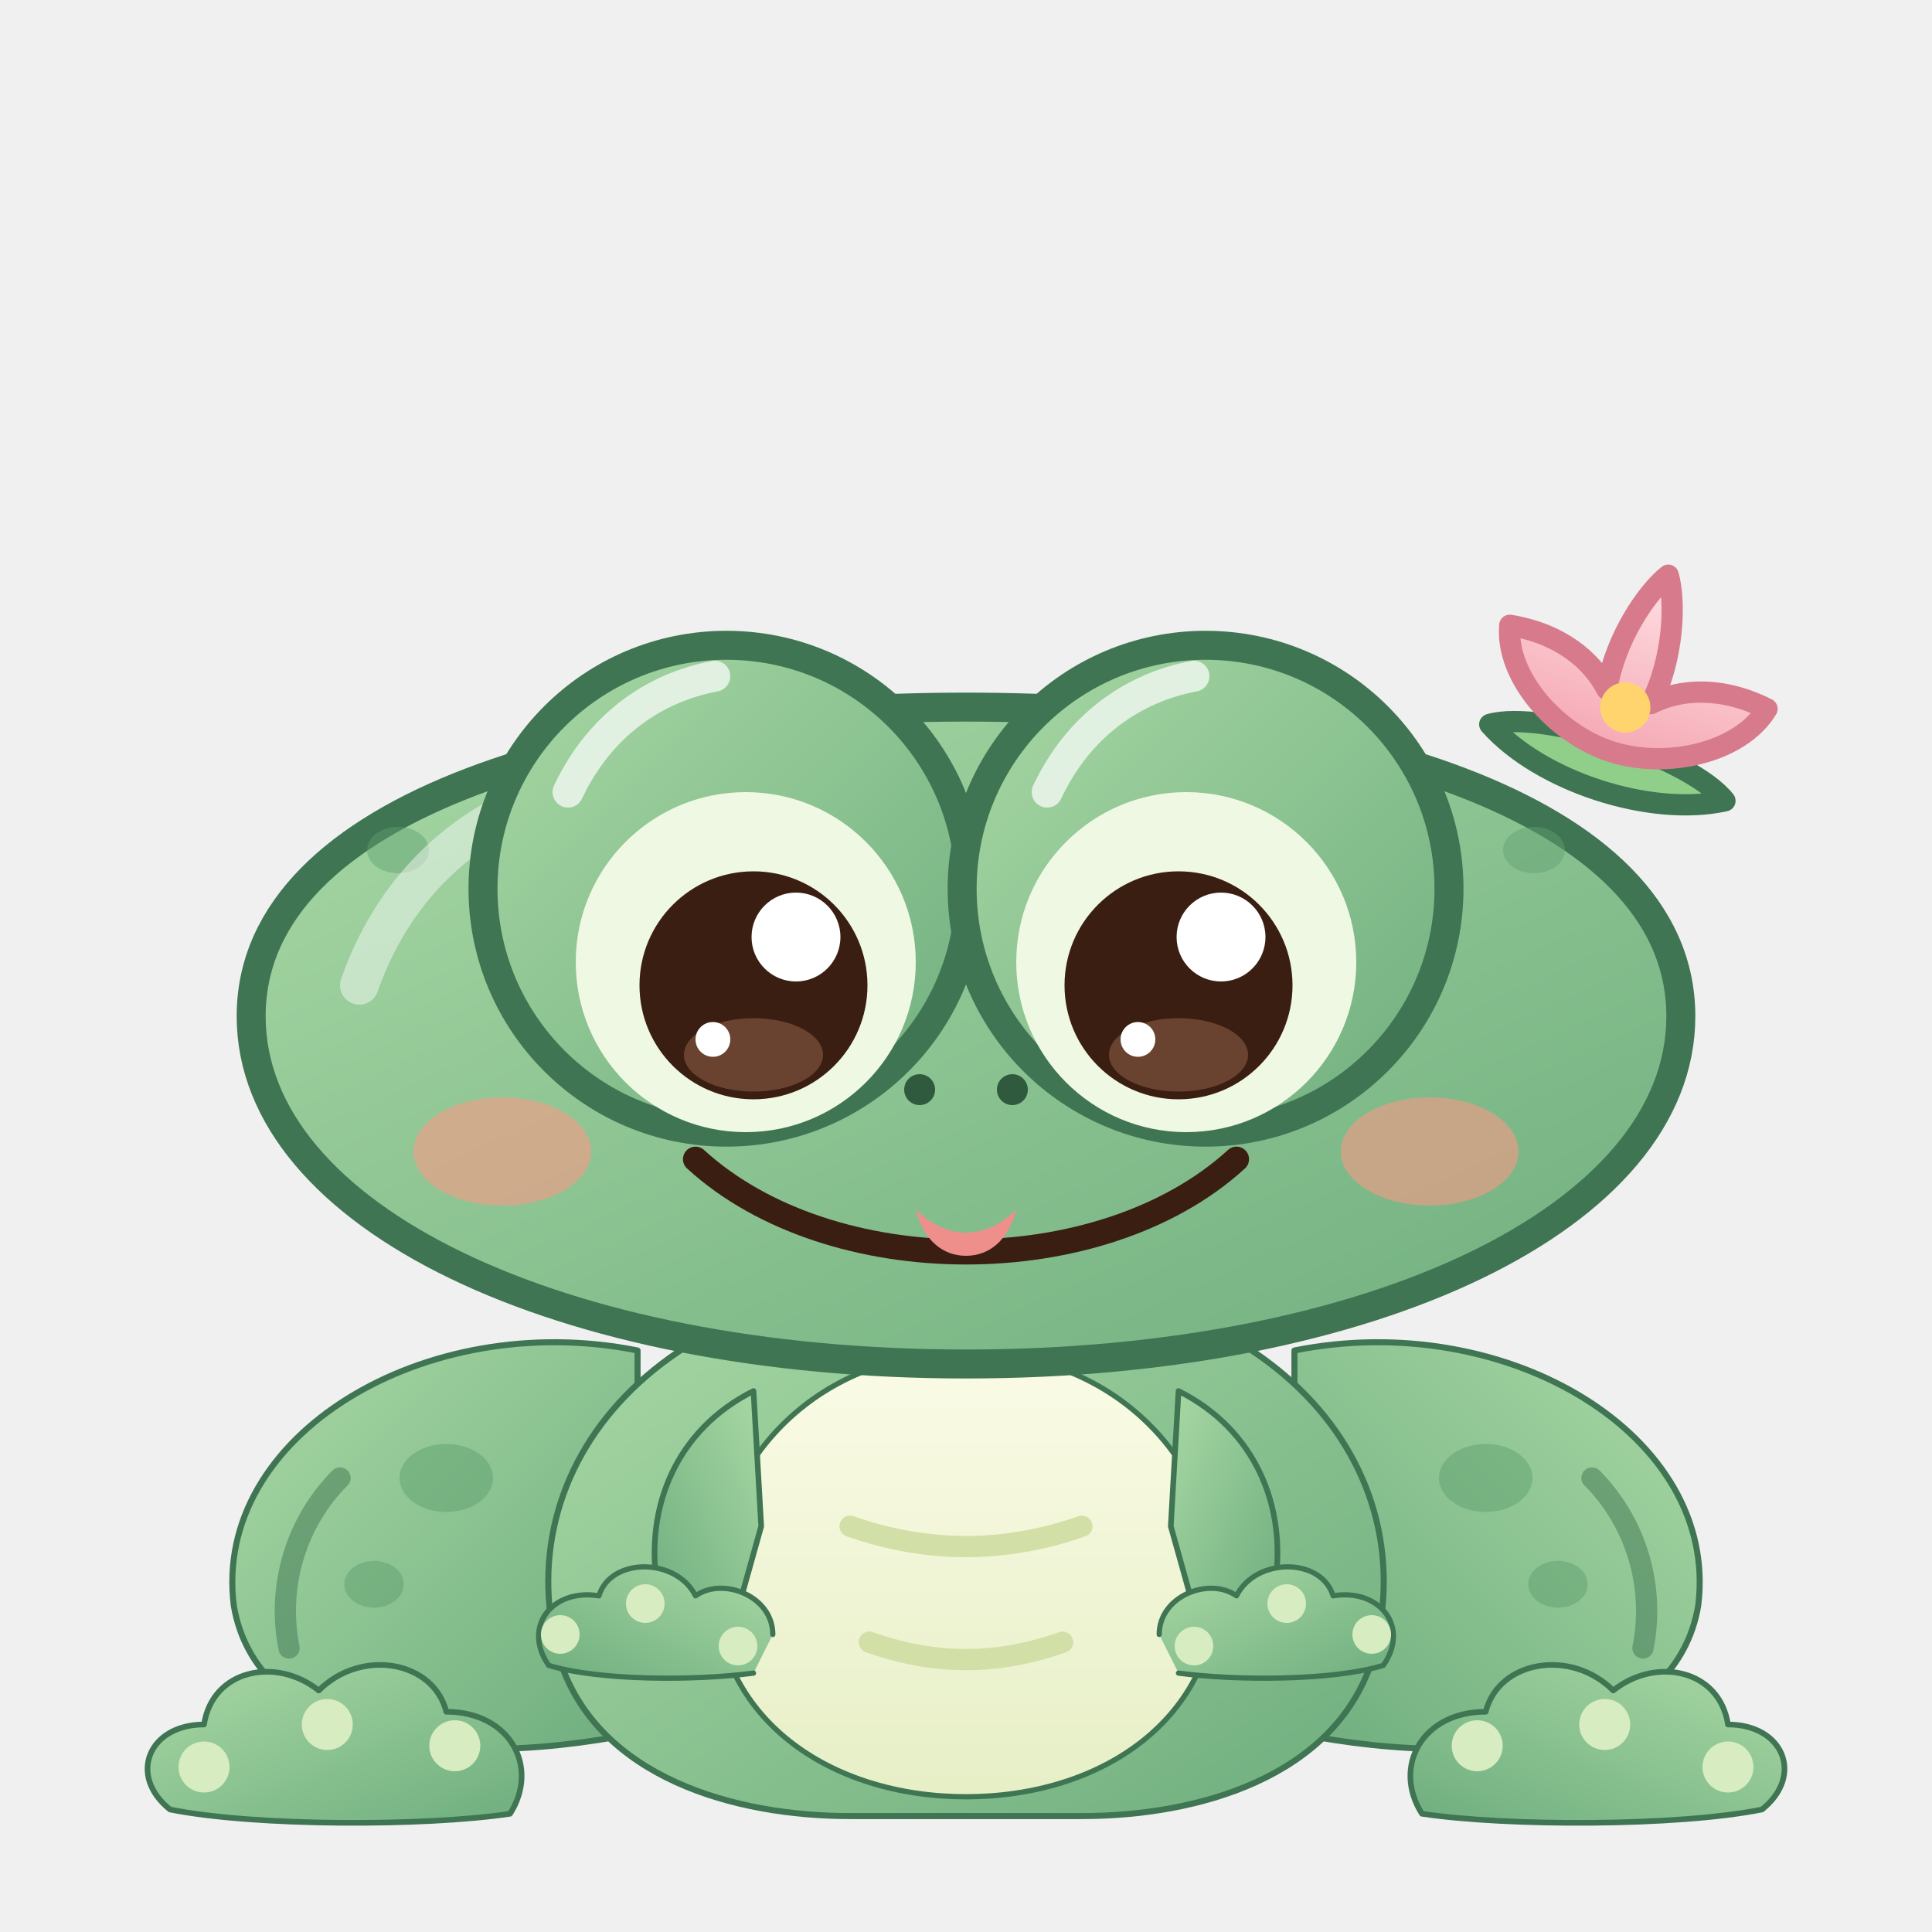
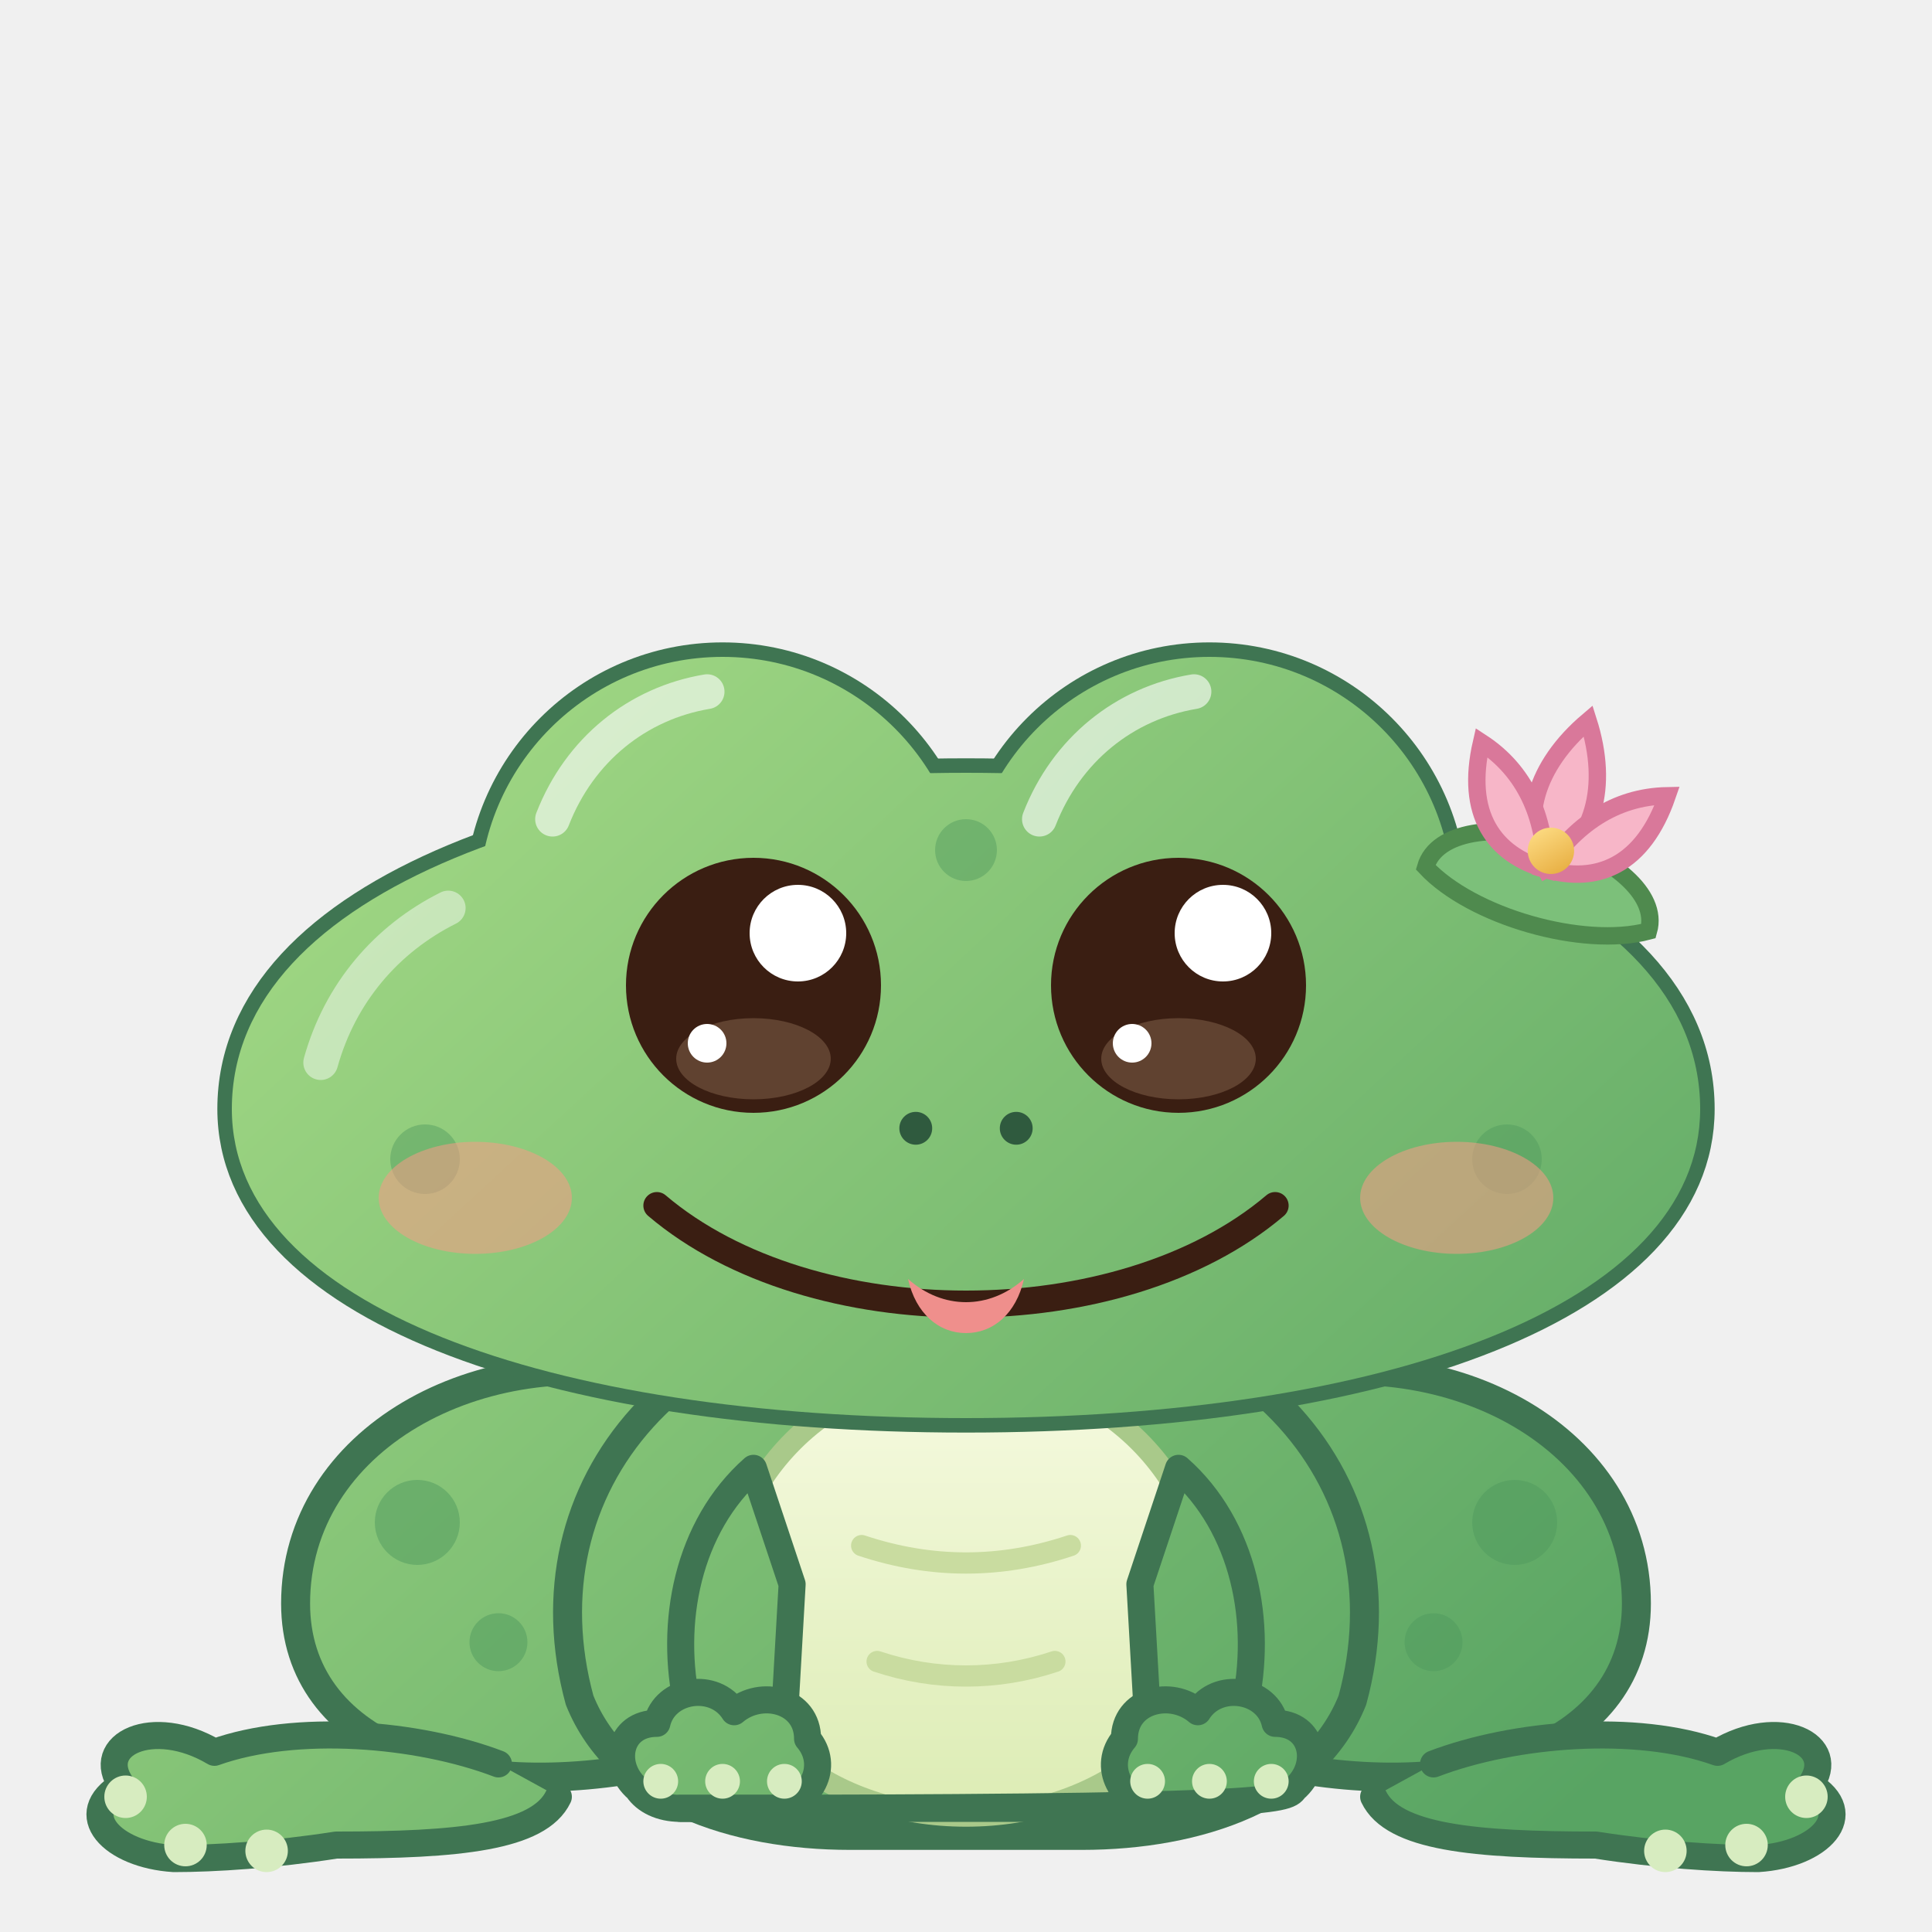
<svg xmlns="http://www.w3.org/2000/svg" viewBox="0 0 100 100" width="480" height="480">
  <defs>
-     <linearGradient id="ribbit-f4-skin" x1="0" y1="0" x2="1" y2="1">
-       <stop offset="0" stop-color="#a8d8a4" />
-       <stop offset="1" stop-color="#6fae7f" />
+     <linearGradient id="ribbit-f4-skin" gradientUnits="userSpaceOnUse" x1="20" y1="30" x2="80" y2="95">
+       <stop offset="0" stop-color="#a6db86" />
+       <stop offset="1" stop-color="#58a463" />
    </linearGradient>
    <linearGradient id="ribbit-f4-belly" x1="0" y1="0" x2="0" y2="1">
-       <stop offset="0" stop-color="#fbfbe6" />
-       <stop offset="1" stop-color="#e6efc6" />
+       <stop offset="0" stop-color="#f6fae0" />
+       <stop offset="1" stop-color="#dcecb4" />
    </linearGradient>
-     <linearGradient id="ribbit-f4-lily" x1="0" y1="0" x2="0" y2="1">
-       <stop offset="0" stop-color="#ffe0e4" />
-       <stop offset="1" stop-color="#f5a8b4" />
+     <linearGradient id="ribbit-f4-gold" x1="0" y1="0" x2="1" y2="1">
+       <stop offset="0" stop-color="#ffe08a" />
+       <stop offset="1" stop-color="#e5a93a" />
    </linearGradient>
  </defs>
  <g>
-     <g transform="translate(-1 0) translate(34 93) scale(1.1 1.1) translate(-34 -93)">
-       <path d="M34 72C24 70 14 76 15 84 16 90 24 92 34 90Z" fill="url(#ribbit-f4-skin)" stroke="#3f7552" stroke-width="1.5" stroke-linejoin="round" stroke-linecap="round" vector-effect="non-scaling-stroke" />
-       <path d="M20 78c-2 2-3 5-2.4 8" fill="none" stroke="#3f7552" stroke-width="1" stroke-linecap="round" stroke-linejoin="round" opacity="0.5" />
-       <ellipse cx="25" cy="78" rx="2.2" ry="1.6" fill="#5f9f70" opacity=".5" />
-       <ellipse cx="21.6" cy="83" rx="1.4" ry="1.1" fill="#5f9f70" opacity=".5" />
-       <path d="M12 93.6C10 92 11 89.6 13.6 89.6 14 87 17 86.4 19 88 21 86 24.4 86.6 25 89 28 89 29.4 91.6 28 93.8 24 94.4 16 94.4 12 93.6Z" fill="url(#ribbit-f4-skin)" stroke="#3f7552" stroke-width="1.4" stroke-linejoin="round" stroke-linecap="round" vector-effect="non-scaling-stroke" />
-       <circle cx="13.6" cy="91.6" r="1.2" fill="#d7ecc0" />
-       <circle cx="19.4" cy="89.6" r="1.2" fill="#d7ecc0" />
-       <circle cx="25.4" cy="90.6" r="1.2" fill="#d7ecc0" />
-     </g>
-     <g transform="matrix(-1 0 0 1 100 0)">
-       <g transform="translate(-1 0) translate(34 93) scale(1.1 1.1) translate(-34 -93)">
-         <path d="M34 72C24 70 14 76 15 84 16 90 24 92 34 90Z" fill="url(#ribbit-f4-skin)" stroke="#3f7552" stroke-width="1.5" stroke-linejoin="round" stroke-linecap="round" vector-effect="non-scaling-stroke" />
-         <path d="M20 78c-2 2-3 5-2.4 8" fill="none" stroke="#3f7552" stroke-width="1" stroke-linecap="round" stroke-linejoin="round" opacity="0.5" />
-         <ellipse cx="25" cy="78" rx="2.2" ry="1.6" fill="#5f9f70" opacity=".5" />
-         <ellipse cx="21.6" cy="83" rx="1.4" ry="1.1" fill="#5f9f70" opacity=".5" />
-         <path d="M12 93.6C10 92 11 89.6 13.6 89.6 14 87 17 86.4 19 88 21 86 24.4 86.6 25 89 28 89 29.4 91.6 28 93.8 24 94.4 16 94.4 12 93.6Z" fill="url(#ribbit-f4-skin)" stroke="#3f7552" stroke-width="1.4" stroke-linejoin="round" stroke-linecap="round" vector-effect="non-scaling-stroke" />
-         <circle cx="13.6" cy="91.6" r="1.2" fill="#d7ecc0" />
-         <circle cx="19.4" cy="89.6" r="1.2" fill="#d7ecc0" />
-         <circle cx="25.4" cy="90.6" r="1.2" fill="#d7ecc0" />
-       </g>
-     </g>
-     <path d="M29 86C26 76 34 66 50 66 66 66 74 76 71 86 69 92 62 94 56 94H44C38 94 31 92 29 86Z" fill="url(#ribbit-f4-skin)" stroke="#3f7552" stroke-width="1.5" stroke-linejoin="round" stroke-linecap="round" vector-effect="non-scaling-stroke" />
-     <path d="M50 70C58 70 63 76 63 82 63 89 57 93 50 93S37 89 37 82C37 76 42 70 50 70Z" fill="url(#ribbit-f4-belly)" stroke="#3f7552" stroke-width="1.3" stroke-linejoin="round" stroke-linecap="round" vector-effect="non-scaling-stroke" />
-     <path d="M44 79c4 1.4 8 1.4 12 0M45 85c3.4 1.2 6.6 1.2 10 0" fill="none" stroke="#d2dfa6" stroke-width="1.1" stroke-linecap="round" stroke-linejoin="round" opacity="1" />
-     <path d="M61 72C65 74 66.6 78 66 82L62 84 60.6 79Z" fill="url(#ribbit-f4-skin)" stroke="#3f7552" stroke-width="1.4" stroke-linejoin="round" stroke-linecap="round" vector-effect="non-scaling-stroke" />
-     <path d="M60 84.6C60 82.6 62.6 81.6 64 82.6 65 80.6 68.4 80.6 69 82.6 71.4 82.2 73 84.2 71.6 86.2 69 87 64 87 61 86.6 60 84.6Z" fill="url(#ribbit-f4-skin)" stroke="#3f7552" stroke-width="1.3" stroke-linejoin="round" stroke-linecap="round" vector-effect="non-scaling-stroke" />
-     <circle cx="61.8" cy="85.2" r="1" fill="#d7ecc0" />
-     <circle cx="66.6" cy="83" r="1" fill="#d7ecc0" />
-     <circle cx="71" cy="84.6" r="1" fill="#d7ecc0" />
-     <g transform="matrix(-1 0 0 1 100 0)">
-       <path d="M61 72C65 74 66.6 78 66 82L62 84 60.6 79Z" fill="url(#ribbit-f4-skin)" stroke="#3f7552" stroke-width="1.4" stroke-linejoin="round" stroke-linecap="round" vector-effect="non-scaling-stroke" />
-       <path d="M60 84.6C60 82.6 62.6 81.6 64 82.6 65 80.6 68.4 80.6 69 82.6 71.4 82.2 73 84.2 71.6 86.2 69 87 64 87 61 86.6 60 84.6Z" fill="url(#ribbit-f4-skin)" stroke="#3f7552" stroke-width="1.3" stroke-linejoin="round" stroke-linecap="round" vector-effect="non-scaling-stroke" />
-       <circle cx="61.8" cy="85.2" r="1" fill="#d7ecc0" />
-       <circle cx="66.6" cy="83" r="1" fill="#d7ecc0" />
-       <circle cx="71" cy="84.6" r="1" fill="#d7ecc0" />
-     </g>
-     <path d="M50 36.6C69 36.6 87 41.6 87 52.6 87 63 71 70.6 50 70.6S13 63 13 52.6C13 41.6 31 36.6 50 36.6Z" fill="url(#ribbit-f4-skin)" stroke="#3f7552" stroke-width="1.5" stroke-linejoin="round" stroke-linecap="round" />
-     <ellipse cx="20.6" cy="44" rx="1.6" ry="1.2" fill="#5f9f70" opacity=".45" />
-     <ellipse cx="79.4" cy="44" rx="1.6" ry="1.2" fill="#5f9f70" opacity=".45" />
-     <g transform="translate(84 37) rotate(18) scale(1.0)">
-       <path d="M-6.4 2.6C-3 4.6 3 4.6 6.4 2.6 4 1 -4 1 -6.4 2.6Z" fill="#8fcf8a" stroke="#3f7552" stroke-width="1.1" stroke-linejoin="round" stroke-linecap="round" />
-       <path d="M0 2C-3 2-6.4 0-7 -2.6-4.4-3-2.4-2.2-1.2-1-1.6-3.6-.8-6.4 0-7.6.8-6.4 1.6-3.6 1.2-1 2.4-2.2 4.4-3 7-2.6 6.4 0 3 2 0 2Z" fill="url(#ribbit-f4-lily)" stroke="#d77b8c" stroke-width="1.1" stroke-linejoin="round" stroke-linecap="round" />
-       <circle cx="0" cy="-.4" r="1.3" fill="#ffd36e" />
-     </g>
-     <path d="M18.6 51c1.4-4 4-7 7.4-8.8" fill="none" stroke="#fff" stroke-width="2" stroke-linecap="round" stroke-linejoin="round" opacity="0.45" />
-     <circle cx="37.6" cy="46" r="12.6" fill="url(#ribbit-f4-skin)" stroke="#3f7552" stroke-width="1.5" />
-     <circle cx="62.4" cy="46" r="12.6" fill="url(#ribbit-f4-skin)" stroke="#3f7552" stroke-width="1.5" />
-     <path d="M29.4 41c1.6-3.4 4.4-5.4 7.6-6M54.2 41c1.6-3.4 4.4-5.4 7.6-6" fill="none" stroke="#fff" stroke-width="1.6" stroke-linecap="round" opacity=".7" />
-     <circle cx="38.6" cy="49.8" r="8.8" fill="#eff8e2" />
-     <circle cx="61.4" cy="49.8" r="8.8" fill="#eff8e2" />
-     <circle cx="39" cy="51" r="5.9" fill="#3a1e12" />
-     <ellipse cx="39" cy="54.6" rx="3.6" ry="1.9" fill="#8a5a44" opacity=".6" />
-     <circle cx="41.2" cy="48.5" r="2.3" fill="#fff" />
-     <circle cx="36.9" cy="53.8" r="0.9" fill="#fff" />
-     <circle cx="61" cy="51" r="5.9" fill="#3a1e12" />
-     <ellipse cx="61" cy="54.6" rx="3.6" ry="1.9" fill="#8a5a44" opacity=".6" />
-     <circle cx="63.2" cy="48.5" r="2.3" fill="#fff" />
-     <circle cx="58.9" cy="53.8" r="0.9" fill="#fff" />
-     <ellipse cx="26" cy="59.6" rx="4.6" ry="2.8" fill="#f79a86" opacity=".6" />
-     <ellipse cx="74" cy="59.6" rx="4.6" ry="2.8" fill="#f79a86" opacity=".6" />
-     <circle cx="47.6" cy="56.4" r=".8" fill="#2f5a3e" />
-     <circle cx="52.4" cy="56.4" r=".8" fill="#2f5a3e" />
-     <path d="M36 60c7 6.4 21 6.4 28 0" fill="none" stroke="#3a1e12" stroke-width="1.3" stroke-linecap="round" stroke-linejoin="round" opacity="1" />
-     <path d="M47.4 62.6c1.6 1.6 3.6 1.6 5.2 0-.4 1.6-1.4 2.4-2.6 2.4s-2.2-.8-2.6-2.4z" fill="#ef8f8c" />
+     <path d="M34.2 71.4 C24.8 69.3 15.3 74.5 15.3 83.0 C15.3 90.3 23.7 93.5 34.2 91.3Z" fill="url(#ribbit-f4-skin)" stroke="#3f7552" stroke-width="1.5" stroke-linejoin="round" stroke-linecap="round" />
+     <path d="M65.8 71.4 C75.2 69.3 84.7 74.5 84.7 83.0 C84.7 90.3 76.3 93.5 65.8 91.3Z" fill="url(#ribbit-f4-skin)" stroke="#3f7552" stroke-width="1.5" stroke-linejoin="round" stroke-linecap="round" />
+     <circle cx="21.6" cy="78.8" r="2.2" fill="#4f9a5e" opacity=".5" />
+     <circle cx="78.4" cy="78.8" r="2.2" fill="#4f9a5e" opacity=".5" />
+     <circle cx="25.8" cy="85.0" r="1.5" fill="#4f9a5e" opacity=".5" />
+     <circle cx="74.2" cy="85.0" r="1.5" fill="#4f9a5e" opacity=".5" />
+     <path d="M25.8 91.3 C21.6 89.7 15.3 89.2 11.1 90.7 7.9 88.8 4.8 90.3 6.3 92.4 3.8 93.9 5.8 96.0 9.0 96.2 11.1 96.2 14.2 96.0 17.4 95.5 23.7 95.5 27.9 95.1 28.9 93.0 25.8 91.3Z" fill="url(#ribbit-f4-skin)" stroke="#3f7552" stroke-width="1.4" stroke-linejoin="round" stroke-linecap="round" />
+     <path d="M74.2 91.3 C78.4 89.7 84.7 89.2 88.9 90.7 92.1 88.8 95.2 90.3 93.7 92.4 96.2 93.9 94.2 96.0 91 96.2 88.9 96.2 85.8 96.0 82.6 95.5 76.3 95.5 72.1 95.1 71.1 93.0 74.2 91.3Z" fill="url(#ribbit-f4-skin)" stroke="#3f7552" stroke-width="1.4" stroke-linejoin="round" stroke-linecap="round" />
+     <circle cx="6.5" cy="93.0" r="1.1" fill="#d7ecc0" />
+     <circle cx="93.5" cy="93.0" r="1.1" fill="#d7ecc0" />
+     <circle cx="9.6" cy="95.5" r="1.1" fill="#d7ecc0" />
+     <circle cx="90.4" cy="95.5" r="1.1" fill="#d7ecc0" />
+     <circle cx="13.8" cy="95.8" r="1.1" fill="#d7ecc0" />
+     <circle cx="86.2" cy="95.8" r="1.1" fill="#d7ecc0" />
+     <path d="M30 88C27 77 35 67 50 67 65 67 73 77 70 88 68 93 62 95 56 95H44C38 95 32 93 30 88Z" fill="url(#ribbit-f4-skin)" stroke="#3f7552" stroke-width="1.5" stroke-linejoin="round" stroke-linecap="round" />
+     <path d="M50 71C57.6 71 62.6 77 62.6 83.4 62.6 89.6 57 94 50 94S37.4 89.6 37.4 83.4C37.4 77 42.4 71 50 71Z" fill="url(#ribbit-f4-belly)" stroke="#a9c98a" stroke-width="1.1" stroke-linejoin="round" stroke-linecap="round" />
+     <path d="M44.6 80c3.6 1.2 7.2 1.2 10.8 0M45.4 86c3 1 6.2 1 9.2 0" fill="none" stroke="#c9dca0" stroke-width="1.1" stroke-linecap="round" />
+     <path d="M39 76C35.6 79 34.6 84 35.6 88.4L40.6 89 41 82Z" fill="url(#ribbit-f4-skin)" stroke="#3f7552" stroke-width="1.4" stroke-linejoin="round" stroke-linecap="round" />
+     <path d="M61 76C64.4 79 65.4 84 64.4 88.4L59.4 89 59 82Z" fill="url(#ribbit-f4-skin)" stroke="#3f7552" stroke-width="1.4" stroke-linejoin="round" stroke-linecap="round" />
+     <path d="M33 92.6C31.6 91.4 32 89.2 34 89.2 34.4 87.4 37 87 38 88.6 39.4 87.4 41.8 88 41.8 90 43 91.4 42 93.4 40 93.6H35.2C34.2 93.6 33.4 93.2 33 92.6Z" fill="url(#ribbit-f4-skin)" stroke="#3f7552" stroke-width="1.4" stroke-linejoin="round" stroke-linecap="round" />
+     <path d="M67 92.6C68.4 91.4 68 89.2 66 89.2 65.6 87.4 63 87 62 88.6 60.6 87.4 58.2 88 58.2 90 57 91.4 58 93.4 60 93.6H35.2C65.8 93.6 66.6 93.2 67 92.6Z" fill="url(#ribbit-f4-skin)" stroke="#3f7552" stroke-width="1.4" stroke-linejoin="round" stroke-linecap="round" />
+     <circle cx="34.2" cy="92.2" r=".9" fill="#d7ecc0" />
+     <circle cx="65.8" cy="92.2" r=".9" fill="#d7ecc0" />
+     <circle cx="37.4" cy="92.2" r=".9" fill="#d7ecc0" />
+     <circle cx="62.6" cy="92.2" r=".9" fill="#d7ecc0" />
+     <circle cx="40.6" cy="92.2" r=".9" fill="#d7ecc0" />
+     <circle cx="59.4" cy="92.2" r=".9" fill="#d7ecc0" />
+     <path d="M50 40C70 40 88 46 88 57.4 88 67.6 71.6 73.4 50 73.4S12 67.6 12 57.4C12 46 30 40 50 40Z" fill="url(#ribbit-f4-skin)" stroke="#3f7552" stroke-width="1.5" stroke-linejoin="round" stroke-linecap="round" />
+     <circle cx="37.4" cy="46.6" r="12.6" fill="url(#ribbit-f4-skin)" stroke="#3f7552" stroke-width="1.5" />
+     <circle cx="62.6" cy="46.6" r="12.6" fill="url(#ribbit-f4-skin)" stroke="#3f7552" stroke-width="1.5" />
+     <path d="M50 40C70 40 88 46 88 57.4 88 67.6 71.6 73.4 50 73.4S12 67.6 12 57.4C12 46 30 40 50 40Z" fill="url(#ribbit-f4-skin)" stroke="none" stroke-linejoin="round" stroke-linecap="round" />
+     <circle cx="37.4" cy="46.6" r="12.6" fill="url(#ribbit-f4-skin)" stroke="none" />
+     <circle cx="62.6" cy="46.6" r="12.6" fill="url(#ribbit-f4-skin)" stroke="none" />
+     <path d="M28.6 42.4c1.4-3.6 4.4-6 8-6.6M53.8 42.4c1.4-3.6 4.4-6 8-6.6" fill="none" stroke="#fff" stroke-width="1.8" stroke-linecap="round" opacity=".6" />
+     <path d="M16.6 55c1-3.6 3.4-6.4 6.6-8" fill="none" stroke="#fff" stroke-width="1.8" stroke-linecap="round" opacity=".45" />
+     <circle cx="22" cy="60" r="1.8" fill="#4f9a5e" opacity=".45" />
+     <circle cx="78" cy="60" r="1.8" fill="#4f9a5e" opacity=".45" />
+     <circle cx="50" cy="44" r="1.6" fill="#4f9a5e" opacity=".45" />
+     <circle cx="39" cy="51" r="6.6" fill="#3a1e12" />
+     <ellipse cx="39" cy="54.8" rx="4" ry="2.1" fill="#7a5a44" opacity=".6" />
+     <circle cx="41.3" cy="48.3" r="2.5" fill="#fff" />
+     <circle cx="36.6" cy="54" r="1" fill="#fff" />
+     <circle cx="61" cy="51" r="6.6" fill="#3a1e12" />
+     <ellipse cx="61" cy="54.8" rx="4" ry="2.1" fill="#7a5a44" opacity=".6" />
+     <circle cx="63.3" cy="48.3" r="2.5" fill="#fff" />
+     <circle cx="58.6" cy="54" r="1" fill="#fff" />
+     <ellipse cx="24.6" cy="62" rx="5" ry="2.9" fill="#f79a86" opacity=".55" />
+     <ellipse cx="75.4" cy="62" rx="5" ry="2.9" fill="#f79a86" opacity=".55" />
+     <circle cx="47.4" cy="58.4" r=".85" fill="#2f5a3e" />
+     <circle cx="52.6" cy="58.4" r=".85" fill="#2f5a3e" />
+     <path d="M34 62.4c8 6.8 24 6.8 32 0" fill="none" stroke="#3a1e12" stroke-width="1.4" stroke-linecap="round" />
+     <path d="M47 66.2c1.8 1.6 4.2 1.6 6 0-.4 1.8-1.6 2.8-3 2.8s-2.6-1-3-2.8z" fill="#ef8f8c" />
+   </g>
+   <g transform="translate(80 45) rotate(16)">
+     <path d="M-6 1.6C-6 -.4-3 -1.6 0 -1.6S6 -.4 6 1.6C3 3.4-3 3.4-6 1.6Z" fill="#7cc07a" stroke="#4f8a4e" stroke-width=".9" />
+     <path d="M0 -8C2 -5 2 -2 0 0-2 -2-2 -5 0 -8Z" fill="#f7b6c8" stroke="#d9789a" stroke-width=".9" />
+     <path d="M-5 -5.4C-2.4 -4.6-.8 -2.6 0 0-2.8 0-4.8-1.6-5-5.4Z" fill="#f7b6c8" stroke="#d9789a" stroke-width=".9" />
+     <path d="M5 -5.4C2.4 -4.6.8 -2.6 0 0 2.8 0 4.8-1.6 5-5.4Z" fill="#f7b6c8" stroke="#d9789a" stroke-width=".9" />
+     <circle cx="0" cy="-1" r="1.2" fill="url(#ribbit-f4-gold)" />
  </g>
</svg>
